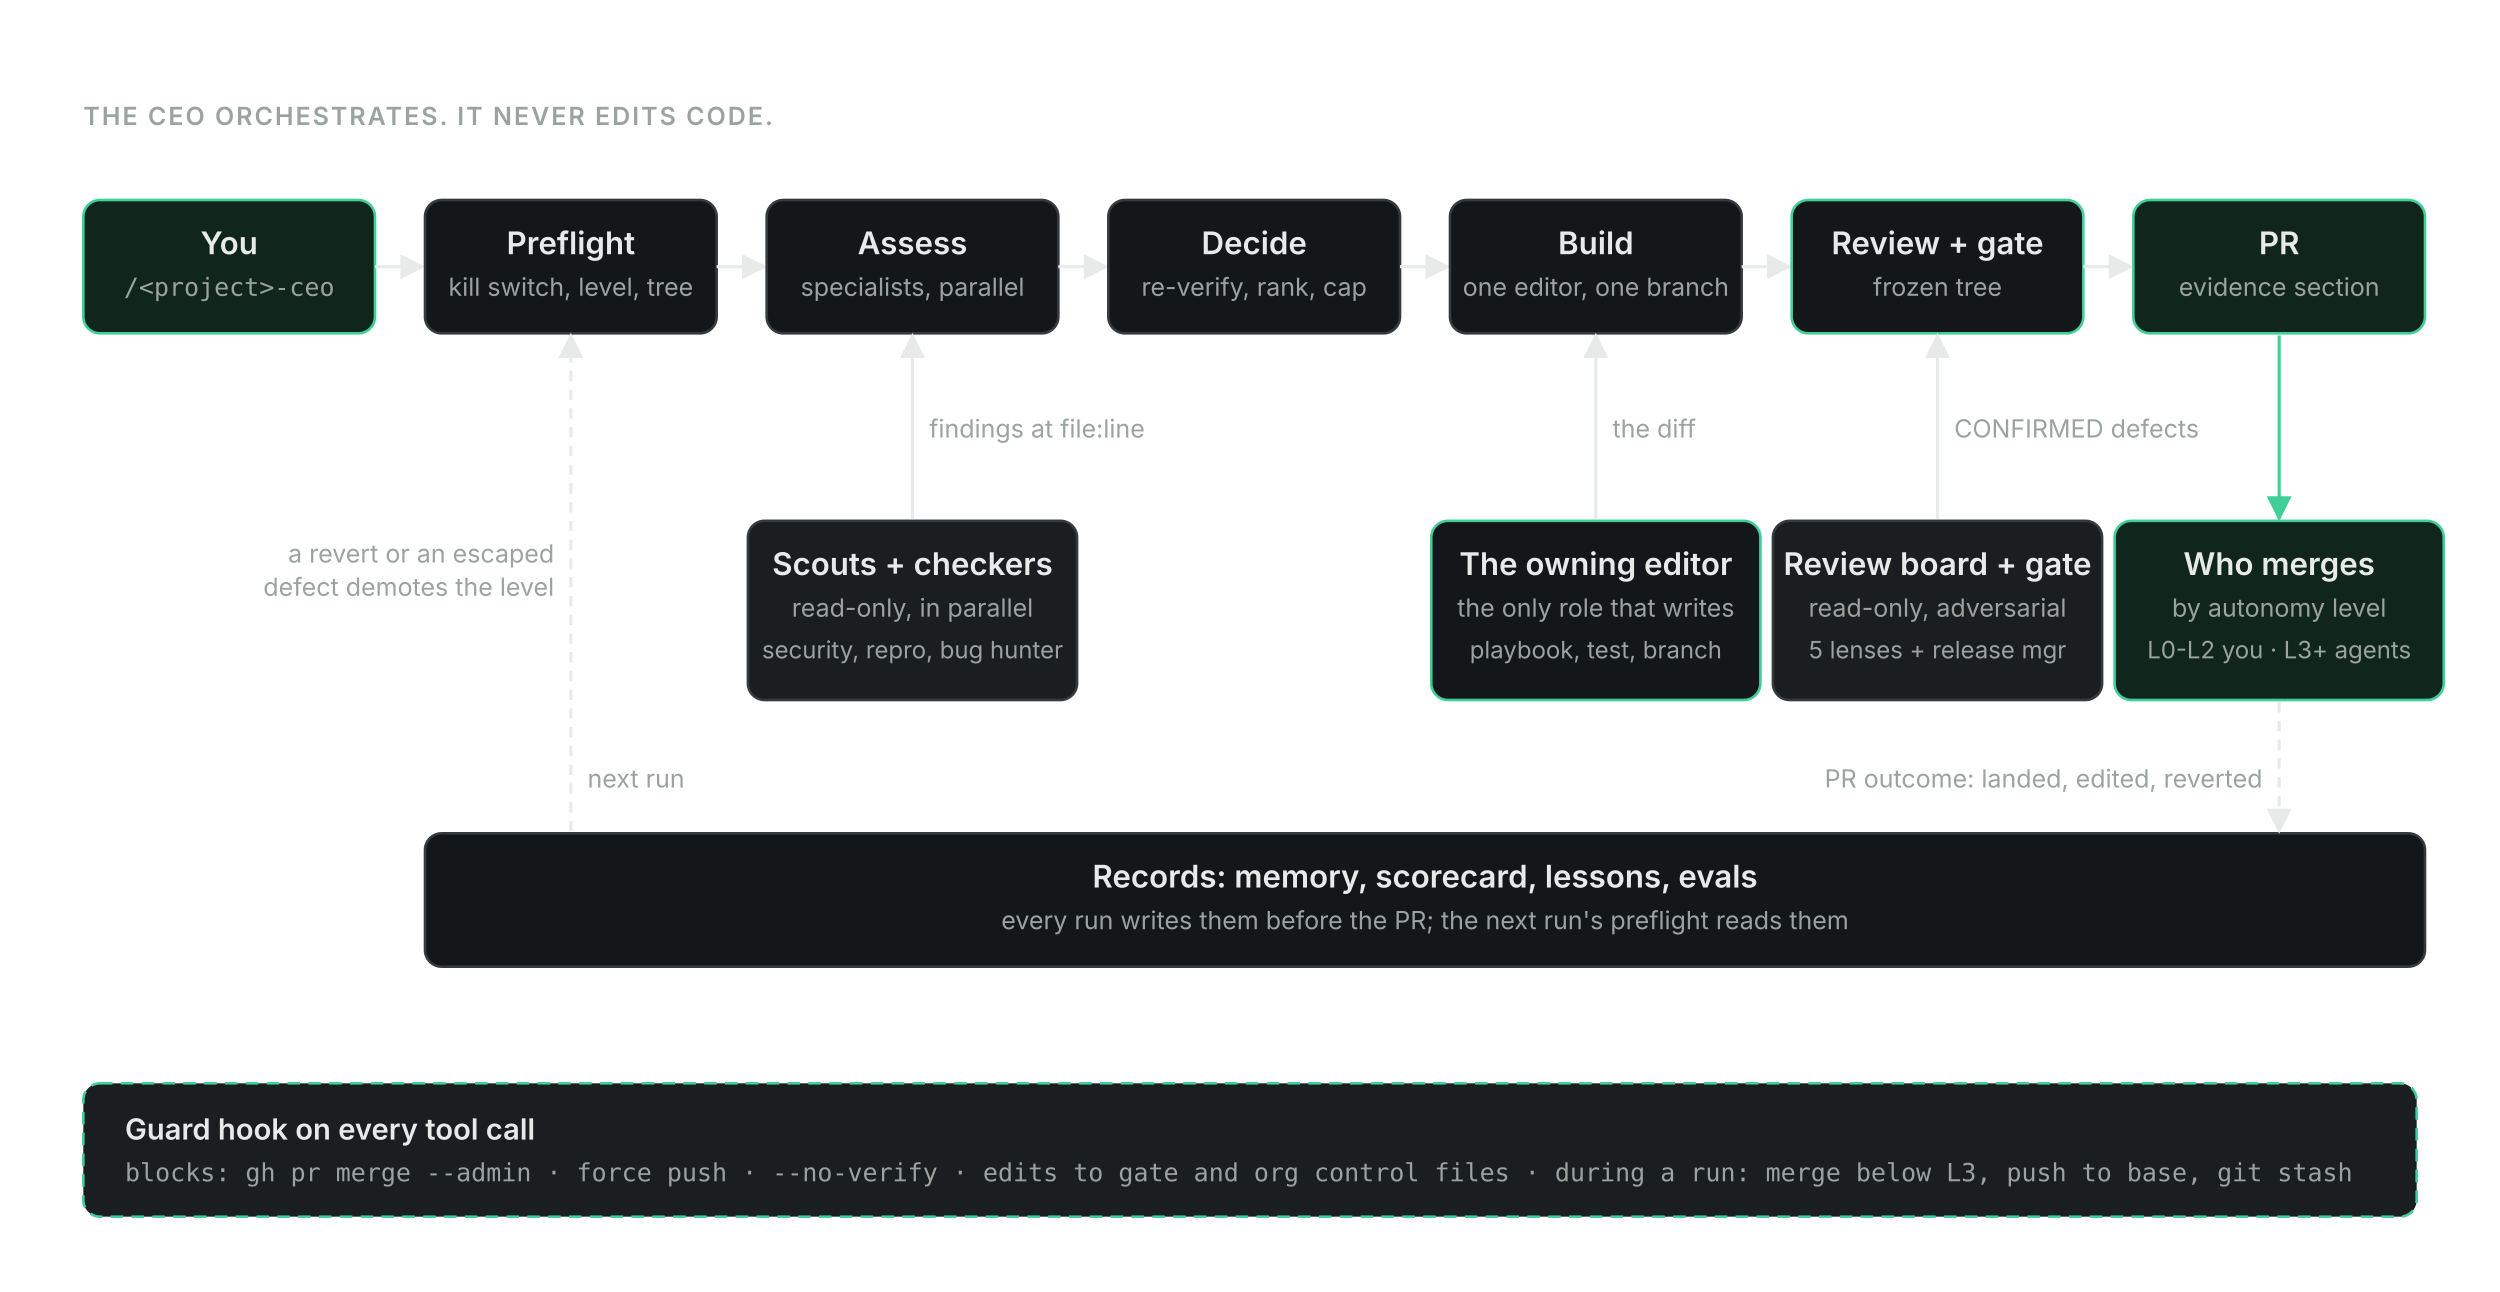
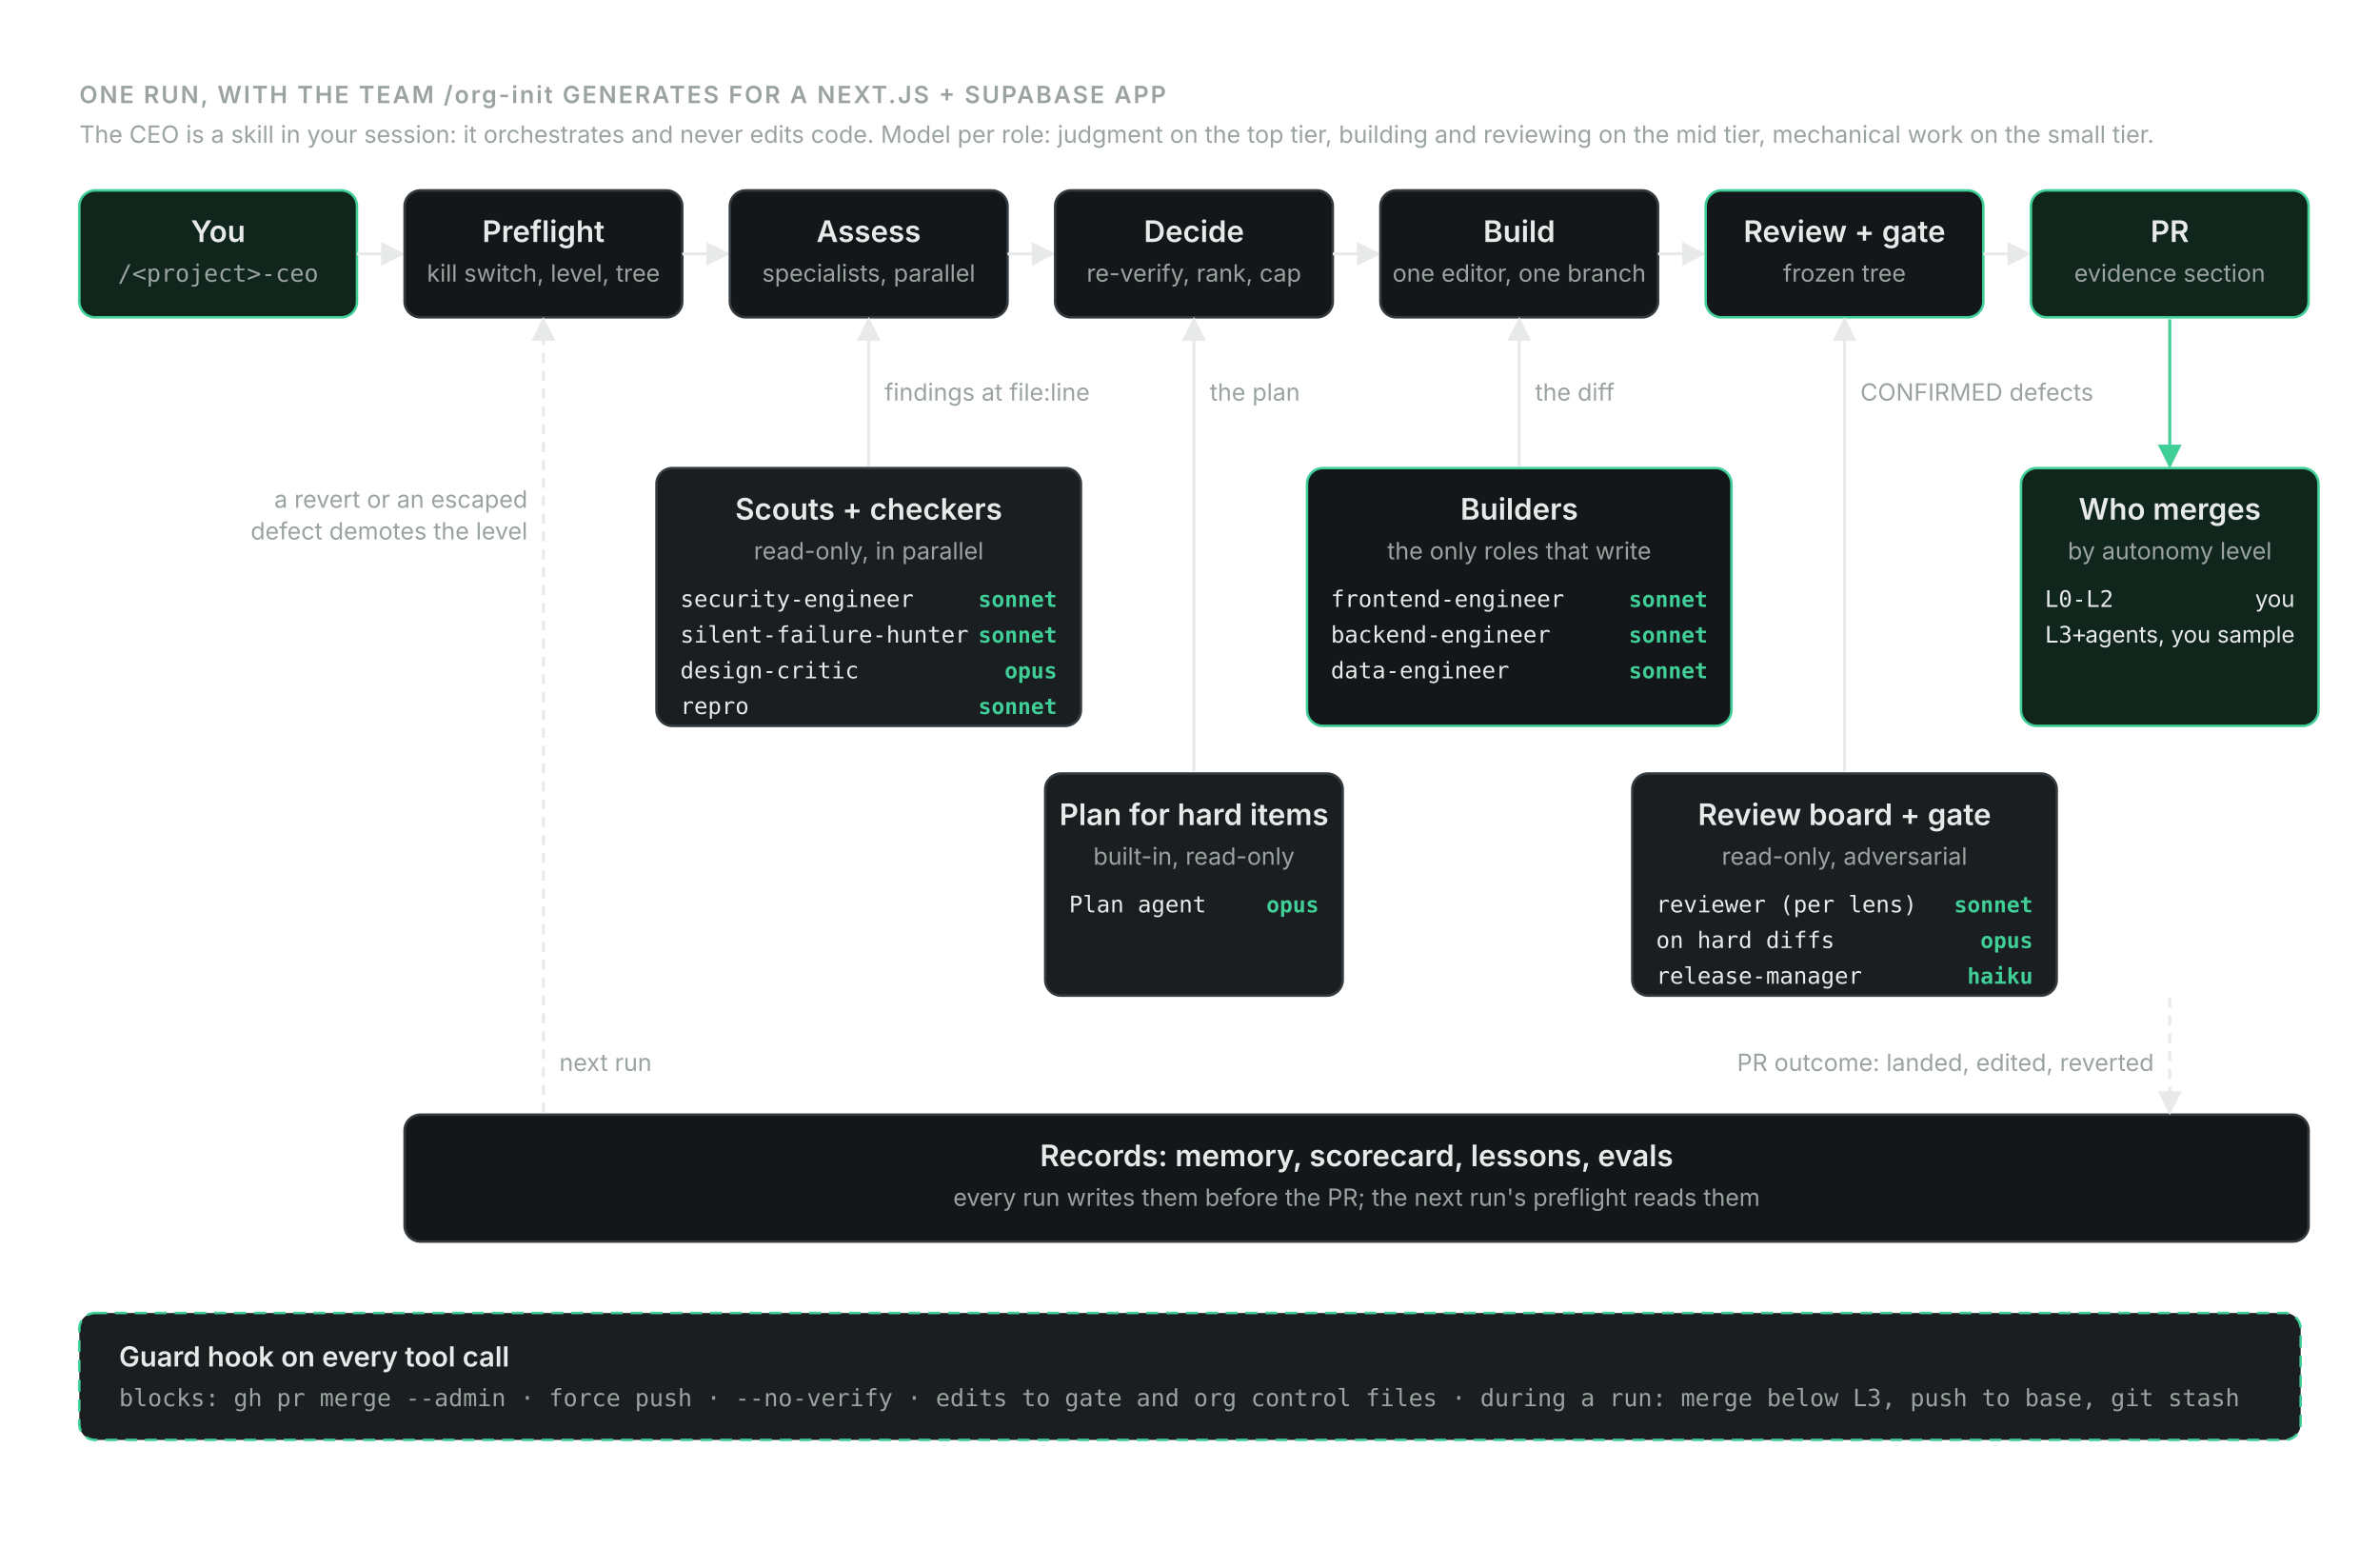
- <svg xmlns="http://www.w3.org/2000/svg" viewBox="0 0 1200 620" width="1200" height="620" font-family="&quot;Geist Variable&quot;, ui-sans-serif, system-ui, -apple-system, &quot;Segoe UI&quot;, sans-serif" style="background:#0e1011">
+ <svg xmlns="http://www.w3.org/2000/svg" viewBox="0 0 1200 790" width="1200" height="790" font-family="&quot;Geist Variable&quot;, ui-sans-serif, system-ui, -apple-system, &quot;Segoe UI&quot;, sans-serif" style="background:#0e1011">
  <defs>
    <marker id="ah" viewBox="0 0 10 10" refX="9" refY="5" markerWidth="8" markerHeight="8" orient="auto-start-reverse">
      <path d="M0 0L10 5L0 10z" fill="#e7eae8" />
    </marker>
    <marker id="ah-accent" viewBox="0 0 10 10" refX="9" refY="5" markerWidth="8" markerHeight="8" orient="auto-start-reverse">
      <path d="M0 0L10 5L0 10z" fill="#3fcf97" />
    </marker>
  </defs>
-   <text x="40" y="60" font-size="12" font-weight="600" fill="#9aa39f" letter-spacing="0.08em">THE CEO ORCHESTRATES. IT NEVER EDITS CODE.</text>
+   <text x="40" y="52" font-size="12" font-weight="600" fill="#9aa39f" letter-spacing="0.08em">ONE RUN, WITH THE TEAM /org-init GENERATES FOR A NEXT.JS + SUPABASE APP</text>
+   <text x="40" y="72" font-size="12" fill="#9aa39f">The CEO is a skill in your session: it orchestrates and never edits code. Model per role: judgment on the top tier, building and reviewing on the mid tier, mechanical work on the small tier.</text>
  <rect x="40" y="96" width="140" height="64" rx="8" fill="#10261d" stroke="#3fcf97" stroke-width="1.25" />
  <text x="110.0" y="122" text-anchor="middle" font-size="15" font-weight="600" fill="#e7eae8">You</text>
  <text x="110.0" y="142" text-anchor="middle" font-size="12" font-family="&quot;Geist Mono Variable&quot;, ui-monospace, &quot;SF Mono&quot;, Menlo, Consolas, monospace" fill="#9aa39f">/&lt;project&gt;-ceo</text>
  <line x1="180" y1="128.0" x2="203" y2="128.0" stroke="#e7eae8" stroke-width="1.5" marker-end="url(#ah)" />
  <rect x="204" y="96" width="140" height="64" rx="8" fill="#14171a" stroke="#343a3e" stroke-width="1.25" />
  <text x="274.0" y="122" text-anchor="middle" font-size="15" font-weight="600" fill="#e7eae8">Preflight</text>
  <text x="274.0" y="142" text-anchor="middle" font-size="12" fill="#9aa39f">kill switch, level, tree</text>
  <line x1="344" y1="128.0" x2="367" y2="128.0" stroke="#e7eae8" stroke-width="1.5" marker-end="url(#ah)" />
  <rect x="368" y="96" width="140" height="64" rx="8" fill="#14171a" stroke="#343a3e" stroke-width="1.25" />
  <text x="438.0" y="122" text-anchor="middle" font-size="15" font-weight="600" fill="#e7eae8">Assess</text>
  <text x="438.0" y="142" text-anchor="middle" font-size="12" fill="#9aa39f">specialists, parallel</text>
  <line x1="508" y1="128.0" x2="531" y2="128.0" stroke="#e7eae8" stroke-width="1.5" marker-end="url(#ah)" />
  <rect x="532" y="96" width="140" height="64" rx="8" fill="#14171a" stroke="#343a3e" stroke-width="1.25" />
  <text x="602.0" y="122" text-anchor="middle" font-size="15" font-weight="600" fill="#e7eae8">Decide</text>
  <text x="602.0" y="142" text-anchor="middle" font-size="12" fill="#9aa39f">re-verify, rank, cap</text>
  <line x1="672" y1="128.0" x2="695" y2="128.0" stroke="#e7eae8" stroke-width="1.5" marker-end="url(#ah)" />
  <rect x="696" y="96" width="140" height="64" rx="8" fill="#14171a" stroke="#343a3e" stroke-width="1.25" />
  <text x="766.0" y="122" text-anchor="middle" font-size="15" font-weight="600" fill="#e7eae8">Build</text>
  <text x="766.0" y="142" text-anchor="middle" font-size="12" fill="#9aa39f">one editor, one branch</text>
  <line x1="836" y1="128.0" x2="859" y2="128.0" stroke="#e7eae8" stroke-width="1.5" marker-end="url(#ah)" />
  <rect x="860" y="96" width="140" height="64" rx="8" fill="#14171a" stroke="#3fcf97" stroke-width="1.25" />
  <text x="930.0" y="122" text-anchor="middle" font-size="15" font-weight="600" fill="#e7eae8">Review + gate</text>
  <text x="930.0" y="142" text-anchor="middle" font-size="12" fill="#9aa39f">frozen tree</text>
  <line x1="1000" y1="128.0" x2="1023" y2="128.0" stroke="#e7eae8" stroke-width="1.5" marker-end="url(#ah)" />
  <rect x="1024" y="96" width="140" height="64" rx="8" fill="#10261d" stroke="#3fcf97" stroke-width="1.25" />
  <text x="1094.0" y="122" text-anchor="middle" font-size="15" font-weight="600" fill="#e7eae8">PR</text>
  <text x="1094.0" y="142" text-anchor="middle" font-size="12" fill="#9aa39f">evidence section</text>
-   <rect x="359" y="250" width="158" height="86" rx="8" fill="#1a1e21" stroke="#343a3e" stroke-width="1.25" />
-   <text x="438.0" y="276" text-anchor="middle" font-size="15" font-weight="600" fill="#e7eae8">Scouts + checkers</text>
-   <text x="438.0" y="296" text-anchor="middle" font-size="12" fill="#9aa39f">read-only, in parallel</text>
-   <text x="438.0" y="316" text-anchor="middle" font-size="11.5" fill="#9aa39f">security, repro, bug hunter</text>
-   <line x1="438.0" y1="249" x2="438.0" y2="161" stroke="#e7eae8" stroke-width="1.5" marker-end="url(#ah)" />
-   <text x="446.0" y="210" text-anchor="start" font-size="12" fill="#9aa39f">findings at file:line</text>
-   <rect x="687" y="250" width="158" height="86" rx="8" fill="#14171a" stroke="#3fcf97" stroke-width="1.25" />
-   <text x="766.0" y="276" text-anchor="middle" font-size="15" font-weight="600" fill="#e7eae8">The owning editor</text>
-   <text x="766.0" y="296" text-anchor="middle" font-size="12" fill="#9aa39f">the only role that writes</text>
-   <text x="766.0" y="316" text-anchor="middle" font-size="11.5" fill="#9aa39f">playbook, test, branch</text>
-   <line x1="766.0" y1="249" x2="766.0" y2="161" stroke="#e7eae8" stroke-width="1.5" marker-end="url(#ah)" />
-   <text x="774.0" y="210" text-anchor="start" font-size="12" fill="#9aa39f">the diff</text>
-   <rect x="851" y="250" width="158" height="86" rx="8" fill="#1a1e21" stroke="#343a3e" stroke-width="1.25" />
-   <text x="930.0" y="276" text-anchor="middle" font-size="15" font-weight="600" fill="#e7eae8">Review board + gate</text>
-   <text x="930.0" y="296" text-anchor="middle" font-size="12" fill="#9aa39f">read-only, adversarial</text>
-   <text x="930.0" y="316" text-anchor="middle" font-size="11.5" fill="#9aa39f">5 lenses + release mgr</text>
-   <line x1="930.0" y1="249" x2="930.0" y2="161" stroke="#e7eae8" stroke-width="1.5" marker-end="url(#ah)" />
-   <text x="938.0" y="210" text-anchor="start" font-size="12" fill="#9aa39f">CONFIRMED defects</text>
-   <rect x="1015" y="250" width="158" height="86" rx="8" fill="#10261d" stroke="#3fcf97" stroke-width="1.25" />
-   <text x="1094.0" y="276" text-anchor="middle" font-size="15" font-weight="600" fill="#e7eae8">Who merges</text>
-   <text x="1094.0" y="296" text-anchor="middle" font-size="12" fill="#9aa39f">by autonomy level</text>
-   <text x="1094.0" y="316" text-anchor="middle" font-size="11.5" fill="#9aa39f">L0-L2 you · L3+ agents</text>
-   <line x1="1094.0" y1="161" x2="1094.0" y2="249" stroke="#3fcf97" stroke-width="1.5" marker-end="url(#ah-accent)" />
-   <rect x="204" y="400" width="960" height="64" rx="8" fill="#14171a" stroke="#343a3e" stroke-width="1.25" />
-   <text x="684.0" y="426" text-anchor="middle" font-size="15" font-weight="600" fill="#e7eae8">Records: memory, scorecard, lessons, evals</text>
-   <text x="684.0" y="446" text-anchor="middle" font-size="12" fill="#9aa39f">every run writes them before the PR; the next run's preflight reads them</text>
-   <line x1="1094.0" y1="337" x2="1094.0" y2="399" stroke="#e7eae8" stroke-width="1.5" stroke-dasharray="5 4" marker-end="url(#ah)" />
-   <text x="1086.0" y="378" text-anchor="end" font-size="12" fill="#9aa39f">PR outcome: landed, edited, reverted</text>
-   <line x1="274.0" y1="399" x2="274.0" y2="161" stroke="#e7eae8" stroke-width="1.5" stroke-dasharray="5 4" marker-end="url(#ah)" />
-   <text x="282.0" y="378" text-anchor="start" font-size="12" fill="#9aa39f">next run</text>
-   <text x="266.0" y="270" text-anchor="end" font-size="12" fill="#9aa39f">a revert or an escaped</text>
-   <text x="266.0" y="286" text-anchor="end" font-size="12" fill="#9aa39f">defect demotes the level</text>
-   <rect x="40" y="520" width="1120" height="64" rx="8" fill="#1a1e21" stroke="#3fcf97" stroke-width="1.25" stroke-dasharray="6 4" />
-   <text x="60" y="547" font-size="14" font-weight="600" fill="#e7eae8">Guard hook on every tool call</text>
-   <text x="60" y="567" font-size="12" font-family="&quot;Geist Mono Variable&quot;, ui-monospace, &quot;SF Mono&quot;, Menlo, Consolas, monospace" fill="#9aa39f">blocks: gh pr merge --admin · force push · --no-verify · edits to gate and org control files · during a run: merge below L3, push to base, git stash</text>
+   <rect x="331.0" y="236" width="214" height="130" rx="8" fill="#1a1e21" stroke="#343a3e" stroke-width="1.25" />
+   <text x="438.0" y="262" text-anchor="middle" font-size="15" font-weight="600" fill="#e7eae8">Scouts + checkers</text>
+   <text x="438.0" y="282" text-anchor="middle" font-size="12" fill="#9aa39f">read-only, in parallel</text>
+   <text x="343.0" y="306" font-size="11.5" font-family="&quot;Geist Mono Variable&quot;, ui-monospace, &quot;SF Mono&quot;, Menlo, Consolas, monospace" fill="#e7eae8">security-engineer</text>
+   <text x="533.0" y="306" text-anchor="end" font-size="11" font-weight="600" font-family="&quot;Geist Mono Variable&quot;, ui-monospace, &quot;SF Mono&quot;, Menlo, Consolas, monospace" fill="#3fcf97">sonnet</text>
+   <text x="343.0" y="324" font-size="11.5" font-family="&quot;Geist Mono Variable&quot;, ui-monospace, &quot;SF Mono&quot;, Menlo, Consolas, monospace" fill="#e7eae8">silent-failure-hunter</text>
+   <text x="533.0" y="324" text-anchor="end" font-size="11" font-weight="600" font-family="&quot;Geist Mono Variable&quot;, ui-monospace, &quot;SF Mono&quot;, Menlo, Consolas, monospace" fill="#3fcf97">sonnet</text>
+   <text x="343.0" y="342" font-size="11.5" font-family="&quot;Geist Mono Variable&quot;, ui-monospace, &quot;SF Mono&quot;, Menlo, Consolas, monospace" fill="#e7eae8">design-critic</text>
+   <text x="533.0" y="342" text-anchor="end" font-size="11" font-weight="600" font-family="&quot;Geist Mono Variable&quot;, ui-monospace, &quot;SF Mono&quot;, Menlo, Consolas, monospace" fill="#3fcf97">opus</text>
+   <text x="343.0" y="360" font-size="11.5" font-family="&quot;Geist Mono Variable&quot;, ui-monospace, &quot;SF Mono&quot;, Menlo, Consolas, monospace" fill="#e7eae8">repro</text>
+   <text x="533.0" y="360" text-anchor="end" font-size="11" font-weight="600" font-family="&quot;Geist Mono Variable&quot;, ui-monospace, &quot;SF Mono&quot;, Menlo, Consolas, monospace" fill="#3fcf97">sonnet</text>
+   <line x1="438.0" y1="235" x2="438.0" y2="161" stroke="#e7eae8" stroke-width="1.5" marker-end="url(#ah)" />
+   <text x="446.0" y="202" text-anchor="start" font-size="12" fill="#9aa39f">findings at file:line</text>
+   <rect x="527.0" y="390" width="150" height="112" rx="8" fill="#1a1e21" stroke="#343a3e" stroke-width="1.25" />
+   <text x="602.0" y="416" text-anchor="middle" font-size="15" font-weight="600" fill="#e7eae8">Plan for hard items</text>
+   <text x="602.0" y="436" text-anchor="middle" font-size="12" fill="#9aa39f">built-in, read-only</text>
+   <text x="539.0" y="460" font-size="11.5" font-family="&quot;Geist Mono Variable&quot;, ui-monospace, &quot;SF Mono&quot;, Menlo, Consolas, monospace" fill="#e7eae8">Plan agent</text>
+   <text x="665.0" y="460" text-anchor="end" font-size="11" font-weight="600" font-family="&quot;Geist Mono Variable&quot;, ui-monospace, &quot;SF Mono&quot;, Menlo, Consolas, monospace" fill="#3fcf97">opus</text>
+   <line x1="602.0" y1="389" x2="602.0" y2="161" stroke="#e7eae8" stroke-width="1.5" marker-end="url(#ah)" />
+   <text x="610.0" y="202" text-anchor="start" font-size="12" fill="#9aa39f">the plan</text>
+   <rect x="659.0" y="236" width="214" height="130" rx="8" fill="#14171a" stroke="#3fcf97" stroke-width="1.25" />
+   <text x="766.0" y="262" text-anchor="middle" font-size="15" font-weight="600" fill="#e7eae8">Builders</text>
+   <text x="766.0" y="282" text-anchor="middle" font-size="12" fill="#9aa39f">the only roles that write</text>
+   <text x="671.0" y="306" font-size="11.5" font-family="&quot;Geist Mono Variable&quot;, ui-monospace, &quot;SF Mono&quot;, Menlo, Consolas, monospace" fill="#e7eae8">frontend-engineer</text>
+   <text x="861.0" y="306" text-anchor="end" font-size="11" font-weight="600" font-family="&quot;Geist Mono Variable&quot;, ui-monospace, &quot;SF Mono&quot;, Menlo, Consolas, monospace" fill="#3fcf97">sonnet</text>
+   <text x="671.0" y="324" font-size="11.5" font-family="&quot;Geist Mono Variable&quot;, ui-monospace, &quot;SF Mono&quot;, Menlo, Consolas, monospace" fill="#e7eae8">backend-engineer</text>
+   <text x="861.0" y="324" text-anchor="end" font-size="11" font-weight="600" font-family="&quot;Geist Mono Variable&quot;, ui-monospace, &quot;SF Mono&quot;, Menlo, Consolas, monospace" fill="#3fcf97">sonnet</text>
+   <text x="671.0" y="342" font-size="11.5" font-family="&quot;Geist Mono Variable&quot;, ui-monospace, &quot;SF Mono&quot;, Menlo, Consolas, monospace" fill="#e7eae8">data-engineer</text>
+   <text x="861.0" y="342" text-anchor="end" font-size="11" font-weight="600" font-family="&quot;Geist Mono Variable&quot;, ui-monospace, &quot;SF Mono&quot;, Menlo, Consolas, monospace" fill="#3fcf97">sonnet</text>
+   <line x1="766.0" y1="235" x2="766.0" y2="161" stroke="#e7eae8" stroke-width="1.5" marker-end="url(#ah)" />
+   <text x="774.0" y="202" text-anchor="start" font-size="12" fill="#9aa39f">the diff</text>
+   <rect x="823.0" y="390" width="214" height="112" rx="8" fill="#1a1e21" stroke="#343a3e" stroke-width="1.25" />
+   <text x="930.0" y="416" text-anchor="middle" font-size="15" font-weight="600" fill="#e7eae8">Review board + gate</text>
+   <text x="930.0" y="436" text-anchor="middle" font-size="12" fill="#9aa39f">read-only, adversarial</text>
+   <text x="835.0" y="460" font-size="11.5" font-family="&quot;Geist Mono Variable&quot;, ui-monospace, &quot;SF Mono&quot;, Menlo, Consolas, monospace" fill="#e7eae8">reviewer (per lens)</text>
+   <text x="1025.0" y="460" text-anchor="end" font-size="11" font-weight="600" font-family="&quot;Geist Mono Variable&quot;, ui-monospace, &quot;SF Mono&quot;, Menlo, Consolas, monospace" fill="#3fcf97">sonnet</text>
+   <text x="835.0" y="478" font-size="11.5" font-family="&quot;Geist Mono Variable&quot;, ui-monospace, &quot;SF Mono&quot;, Menlo, Consolas, monospace" fill="#e7eae8">  on hard diffs</text>
+   <text x="1025.0" y="478" text-anchor="end" font-size="11" font-weight="600" font-family="&quot;Geist Mono Variable&quot;, ui-monospace, &quot;SF Mono&quot;, Menlo, Consolas, monospace" fill="#3fcf97">opus</text>
+   <text x="835.0" y="496" font-size="11.5" font-family="&quot;Geist Mono Variable&quot;, ui-monospace, &quot;SF Mono&quot;, Menlo, Consolas, monospace" fill="#e7eae8">release-manager</text>
+   <text x="1025.0" y="496" text-anchor="end" font-size="11" font-weight="600" font-family="&quot;Geist Mono Variable&quot;, ui-monospace, &quot;SF Mono&quot;, Menlo, Consolas, monospace" fill="#3fcf97">haiku</text>
+   <line x1="930.0" y1="389" x2="930.0" y2="161" stroke="#e7eae8" stroke-width="1.5" marker-end="url(#ah)" />
+   <text x="938.0" y="202" text-anchor="start" font-size="12" fill="#9aa39f">CONFIRMED defects</text>
+   <rect x="1019.0" y="236" width="150" height="130" rx="8" fill="#10261d" stroke="#3fcf97" stroke-width="1.25" />
+   <text x="1094.0" y="262" text-anchor="middle" font-size="15" font-weight="600" fill="#e7eae8">Who merges</text>
+   <text x="1094.0" y="282" text-anchor="middle" font-size="12" fill="#9aa39f">by autonomy level</text>
+   <text x="1031.0" y="306" font-size="11.5" font-family="&quot;Geist Mono Variable&quot;, ui-monospace, &quot;SF Mono&quot;, Menlo, Consolas, monospace" fill="#e7eae8">L0-L2</text>
+   <text x="1157.0" y="306" text-anchor="end" font-size="11.5" fill="#e7eae8">you</text>
+   <text x="1031.0" y="324" font-size="11.5" font-family="&quot;Geist Mono Variable&quot;, ui-monospace, &quot;SF Mono&quot;, Menlo, Consolas, monospace" fill="#e7eae8">L3+</text>
+   <text x="1157.0" y="324" text-anchor="end" font-size="11.5" fill="#e7eae8">agents, you sample</text>
+   <line x1="1094.0" y1="161" x2="1094.0" y2="235" stroke="#3fcf97" stroke-width="1.5" marker-end="url(#ah-accent)" />
+   <rect x="204" y="562" width="960" height="64" rx="8" fill="#14171a" stroke="#343a3e" stroke-width="1.25" />
+   <text x="684.0" y="588" text-anchor="middle" font-size="15" font-weight="600" fill="#e7eae8">Records: memory, scorecard, lessons, evals</text>
+   <text x="684.0" y="608" text-anchor="middle" font-size="12" fill="#9aa39f">every run writes them before the PR; the next run's preflight reads them</text>
+   <line x1="1094.0" y1="503" x2="1094.0" y2="561" stroke="#e7eae8" stroke-width="1.5" stroke-dasharray="5 4" marker-end="url(#ah)" />
+   <text x="1086.0" y="540" text-anchor="end" font-size="12" fill="#9aa39f">PR outcome: landed, edited, reverted</text>
+   <line x1="274.0" y1="561" x2="274.0" y2="161" stroke="#e7eae8" stroke-width="1.5" stroke-dasharray="5 4" marker-end="url(#ah)" />
+   <text x="282.0" y="540" text-anchor="start" font-size="12" fill="#9aa39f">next run</text>
+   <text x="266.0" y="256" text-anchor="end" font-size="12" fill="#9aa39f">a revert or an escaped</text>
+   <text x="266.0" y="272" text-anchor="end" font-size="12" fill="#9aa39f">defect demotes the level</text>
+   <rect x="40" y="662" width="1120" height="64" rx="8" fill="#1a1e21" stroke="#3fcf97" stroke-width="1.25" stroke-dasharray="6 4" />
+   <text x="60" y="689" font-size="14" font-weight="600" fill="#e7eae8">Guard hook on every tool call</text>
+   <text x="60" y="709" font-size="12" font-family="&quot;Geist Mono Variable&quot;, ui-monospace, &quot;SF Mono&quot;, Menlo, Consolas, monospace" fill="#9aa39f">blocks: gh pr merge --admin · force push · --no-verify · edits to gate and org control files · during a run: merge below L3, push to base, git stash</text>
</svg>
